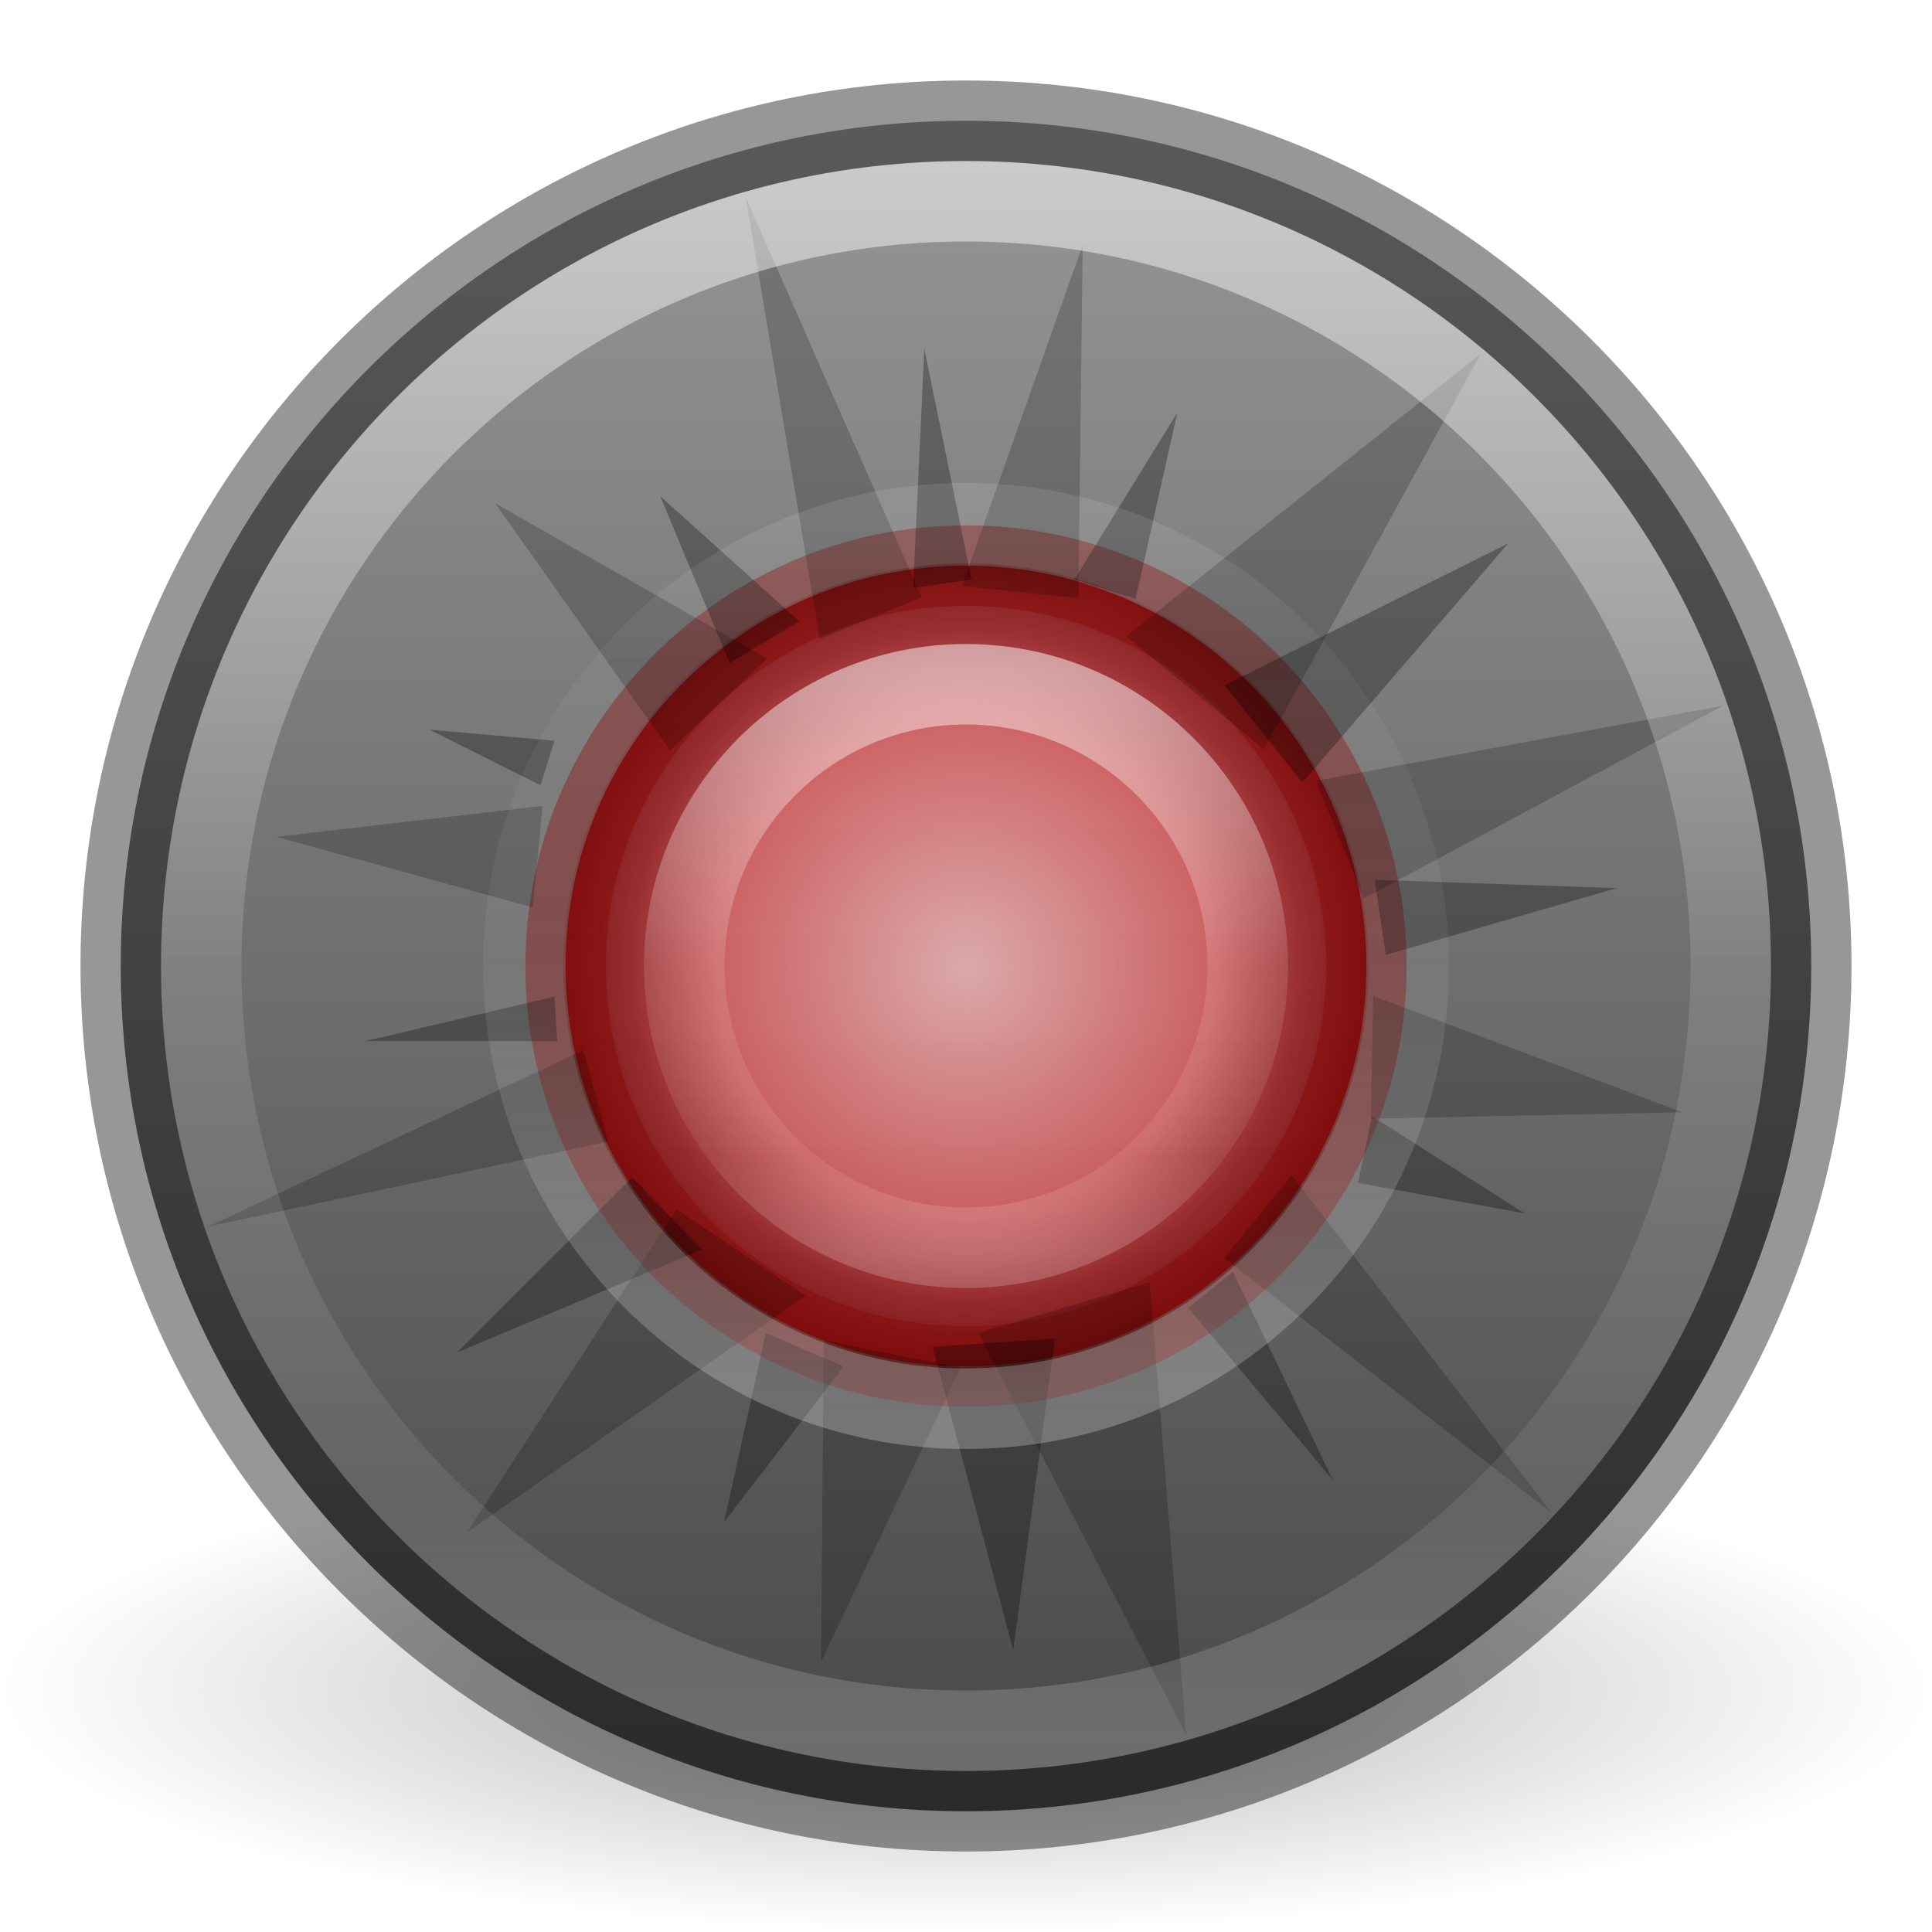
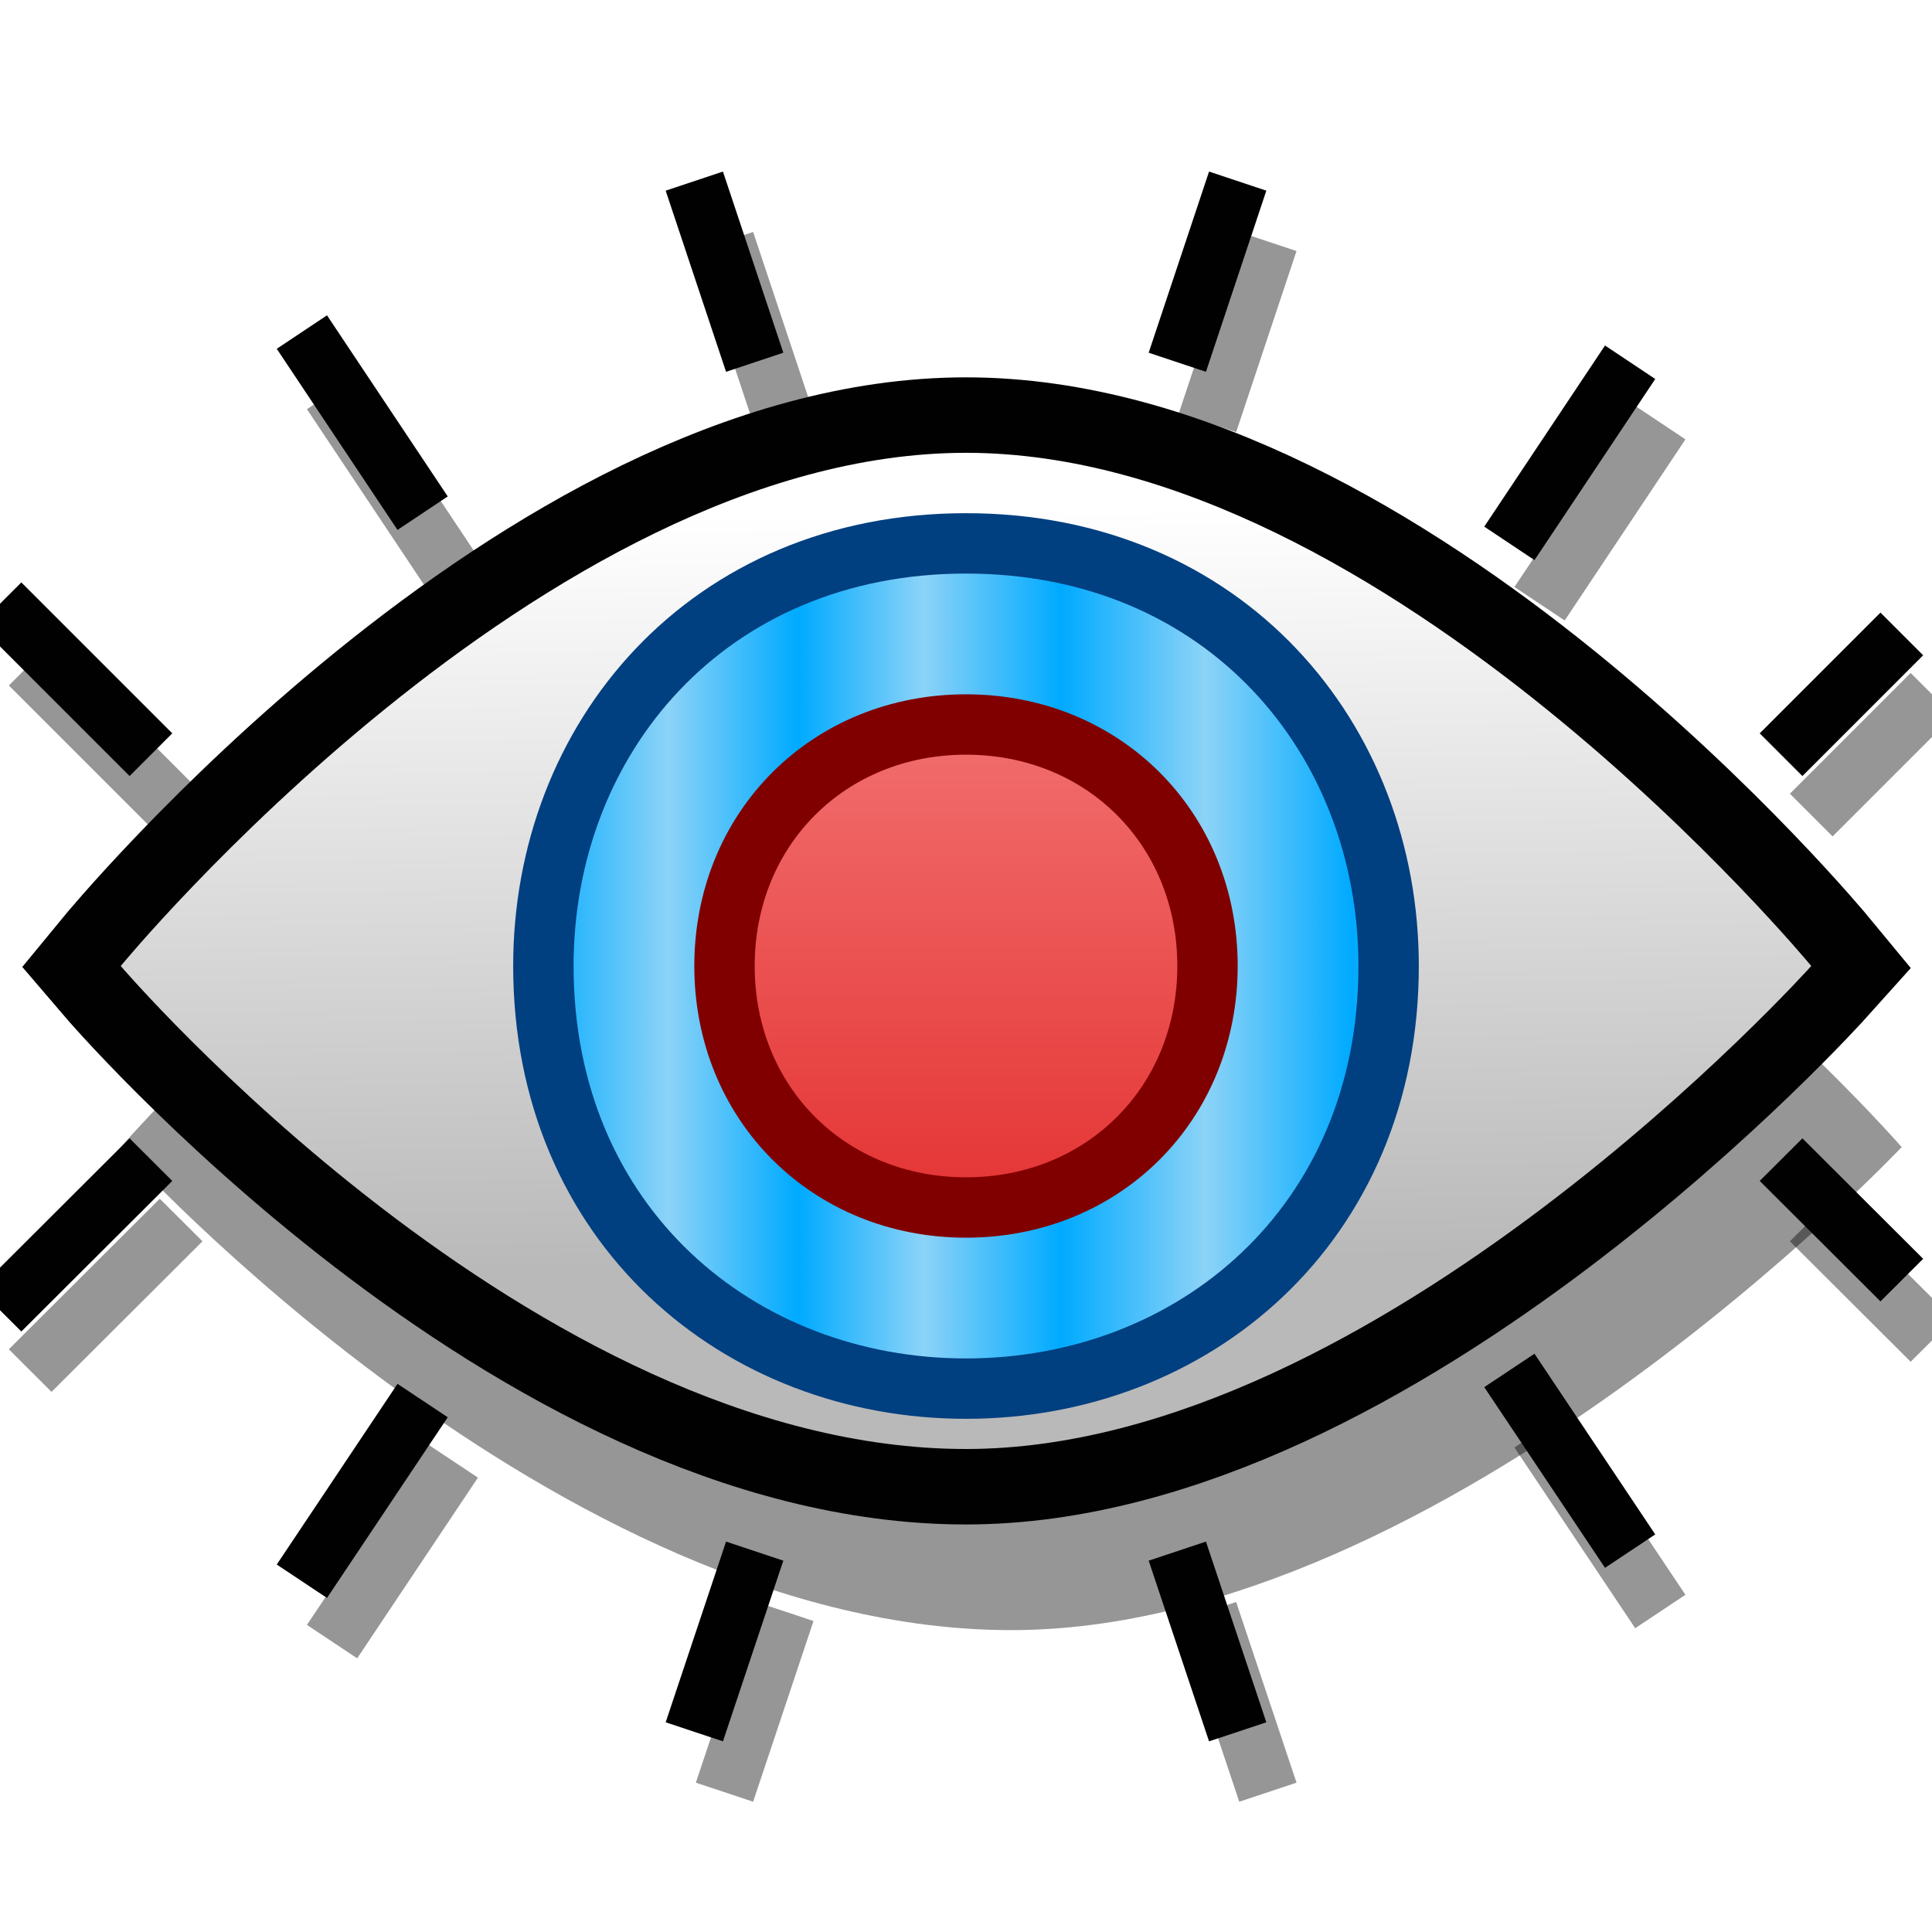
- <svg xmlns="http://www.w3.org/2000/svg" xmlns:xlink="http://www.w3.org/1999/xlink" version="1.1" width="24" height="24" id="svg3041">
-   <defs id="defs3043">
-     <linearGradient x1="71.204" y1="6.238" x2="71.204" y2="44.341" id="linearGradient3082" gradientUnits="userSpaceOnUse" gradientTransform="matrix(0.2972973,0,0,-0.2972973,-9.326179,19.53881)">
-       <stop id="stop4013-2" style="stop-color:#ffffff;stop-opacity:1" offset="0" />
-       <stop id="stop4015-4" style="stop-color:#ffffff;stop-opacity:0.235" offset="0.508" />
-       <stop id="stop4017-9" style="stop-color:#ffffff;stop-opacity:0.157" offset="0.835" />
-       <stop id="stop4019-0" style="stop-color:#ffffff;stop-opacity:0.392" offset="1" />
+ <svg xmlns="http://www.w3.org/2000/svg" version="1.1" width="64" height="64" color-interpolation="linearRGB">
+   <g>
+     <path style="fill:#010101; fill-opacity:0.412" d="M4 32C4 32 17.97 15 32 15C45.97 15 60 32 60 32C60 32 45.65 48 32 48C17.67 48 4 32 4 32z" transform="matrix(1.0535,0,0,1,-0.2142,6)" />
+     <path style="fill:none; stroke:#010101; stroke-width:5" d="M4 32C4 32 17.97 15 32 15C45.97 15 60 32 60 32C60 32 45.65 48 32 48C17.67 48 4 32 4 32z" />
+     <linearGradient id="gradient0" gradientUnits="userSpaceOnUse" x1="78.16" y1="16.23" x2="78.55" y2="41.13">
+       <stop offset="0" stop-color="#ffffff" />
+       <stop offset="1" stop-color="#b9b9b9" />
    </linearGradient>
-     <radialGradient cx="23.896" cy="3.99" r="20.397" id="radialGradient3085" gradientUnits="userSpaceOnUse" gradientTransform="matrix(0,0.5277072,-0.6965642,0,19.05016,-3.633549)">
-       <stop id="stop3244-4" style="stop-color:#f8b17e;stop-opacity:1" offset="0" />
-       <stop id="stop3246-5" style="stop-color:#e35d4f;stop-opacity:1" offset="0.262" />
-       <stop id="stop3248-0" style="stop-color:#c6262e;stop-opacity:1" offset="0.661" />
-       <stop id="stop3250-3" style="stop-color:#690b54;stop-opacity:1" offset="1" />
-     </radialGradient>
-     <linearGradient x1="7.078" y1="3.082" x2="7.078" y2="45.369" id="linearGradient3087" gradientUnits="userSpaceOnUse" gradientTransform="matrix(0.2211072,0,0,0.2211073,10.96429,8.507436)">
-       <stop id="stop2492-0" style="stop-color:#791235;stop-opacity:1" offset="0" />
-       <stop id="stop2494-6" style="stop-color:#c7321f;stop-opacity:1" offset="1" />
+     <path style="fill:url(#gradient0)" d="M4 32C4 32 17.97 15 32 15C45.97 15 60 32 60 32C60 32 45.65 48 32 48C17.67 48 4 32 4 32z" />
+     <path style="fill:none; stroke:#003f80; stroke-width:4" d="M32 19C24 19 19 25 19 32C19 40 25 45 32 45C39 45 45 40 45 32C45 25 40 19 32 19z" />
+     <linearGradient id="gradient1" gradientUnits="userSpaceOnUse" x1="0" y1="0" x2="64" y2="0">
+       <stop offset="0" stop-color="#00aaff" />
+       <stop offset="0.074" stop-color="#8cd3f7" />
+       <stop offset="0.143" stop-color="#00aaff" />
+       <stop offset="0.203" stop-color="#8cd3f7" />
+       <stop offset="0.275" stop-color="#00aaff" />
+       <stop offset="0.346" stop-color="#8cd3f7" />
+       <stop offset="0.413" stop-color="#00aaff" />
+       <stop offset="0.478" stop-color="#8cd3f7" />
+       <stop offset="0.549" stop-color="#00aaff" />
+       <stop offset="0.624" stop-color="#8cd3f7" />
+       <stop offset="0.7" stop-color="#00aaff" />
+       <stop offset="0.77" stop-color="#8cd3f7" />
+       <stop offset="0.849" stop-color="#00aaff" />
+       <stop offset="0.926" stop-color="#8cd3f7" />
+       <stop offset="1" stop-color="#00aaff" />
    </linearGradient>
-     <linearGradient x1="71.204" y1="6.238" x2="71.204" y2="44.341" id="linearGradient3101" gradientUnits="userSpaceOnUse" gradientTransform="matrix(0.5135135,0,0,0.5135135,-24.83613,-1.021284)">
-       <stop id="stop4013" style="stop-color:#ffffff;stop-opacity:1" offset="0" />
-       <stop id="stop4015" style="stop-color:#ffffff;stop-opacity:0.235" offset="0.508" />
-       <stop id="stop4017" style="stop-color:#ffffff;stop-opacity:0.157" offset="0.835" />
-       <stop id="stop4019" style="stop-color:#ffffff;stop-opacity:0.392" offset="1" />
+     <path style="fill:url(#gradient1)" d="M32 19C24 19 19 25 19 32C19 40 25 45 32 45C39 45 45 40 45 32C45 25 40 19 32 19z" />
+     <path style="fill:none; stroke:#800000; stroke-width:4" d="M32 25C28 25 25 28 25 32C25 36 28 39 32 39C36 39 39 36 39 32C39 28 36 25 32 25z" />
+     <linearGradient id="gradient2" gradientUnits="userSpaceOnUse" x1="162.06" y1="7.43" x2="162.06" y2="54.08">
+       <stop offset="0" stop-color="#ffabab" />
+       <stop offset="1" stop-color="#d90000" />
    </linearGradient>
-     <radialGradient cx="62.625" cy="4.625" r="10.625" id="radialGradient3109" gradientUnits="userSpaceOnUse" gradientTransform="matrix(1.129412,0,0,0.2823525,-58.72941,19.69412)">
-       <stop id="stop8840" style="stop-color:#000000;stop-opacity:1" offset="0" />
-       <stop id="stop8842" style="stop-color:#000000;stop-opacity:0" offset="1" />
-     </radialGradient>
-     <linearGradient x1="71.204" y1="6.238" x2="71.204" y2="44.341" id="linearGradient3101-3" gradientUnits="userSpaceOnUse" gradientTransform="matrix(0.5135135,0,0,0.5135135,-24.83613,-1.021284)">
-       <stop id="stop4013-6" style="stop-color:#ffffff;stop-opacity:1" offset="0" />
-       <stop id="stop4015-1" style="stop-color:#ffffff;stop-opacity:0.235" offset="0.508" />
-       <stop id="stop4017-2" style="stop-color:#ffffff;stop-opacity:0.157" offset="0.835" />
-       <stop id="stop4019-9" style="stop-color:#ffffff;stop-opacity:0.392" offset="1" />
-     </linearGradient>
-     <linearGradient x1="71.204" y1="6.238" x2="71.204" y2="44.341" id="linearGradient3032" xlink:href="#linearGradient3101-3" gradientUnits="userSpaceOnUse" gradientTransform="matrix(0.1891841,0,0,0.1891841,-1.570839,7.202909)" />
-     <linearGradient id="linearGradient3990">
-       <stop id="stop3992" style="stop-color:#ffffff;stop-opacity:1" offset="0" />
-       <stop id="stop3994" style="stop-color:#ffffff;stop-opacity:0" offset="1" />
-     </linearGradient>
-     <linearGradient x1="68.313" y1="52.925" x2="68.313" y2="65.922" id="linearGradient3259" xlink:href="#linearGradient3990" gradientUnits="userSpaceOnUse" gradientTransform="matrix(0.1750638,0,0,0.1750638,3.271541,1.511072)" />
-     <linearGradient x1="11" y1="0" x2="11" y2="22" id="linearGradient3191-2" xlink:href="#outerBackgroundGradient-0-5" gradientUnits="userSpaceOnUse" gradientTransform="matrix(1.105263,0,0,-1.105263,27.40143,23.88173)" />
-     <linearGradient id="outerBackgroundGradient-0-5">
-       <stop id="stop3864-8-6-3-9" style="stop-color:#414141;stop-opacity:1" offset="0" />
-       <stop id="stop3866-9-1-7-7" style="stop-color:#9d9d9d;stop-opacity:1" offset="1" />
-     </linearGradient>
-     <radialGradient cx="12" cy="12" r="3" fx="12" fy="12" id="radialGradient3193-2" xlink:href="#linearGradient3779-5" gradientUnits="userSpaceOnUse" />
-     <linearGradient id="linearGradient3779-5">
-       <stop id="stop3781-8" style="stop-color:#f6b8b9;stop-opacity:1" offset="0" />
-       <stop id="stop3791-5" style="stop-color:#e25e60;stop-opacity:1" offset="0.622" />
-       <stop id="stop3878-6" style="stop-color:#a01c1f;stop-opacity:1" offset="0.841" />
-       <stop id="stop3783-2" style="stop-color:#800002;stop-opacity:1" offset="1" />
-     </linearGradient>
-     <radialGradient cx="8.5" cy="8.5" r="2.5" fx="8.5" fy="8.5" id="radialGradient3195-6" xlink:href="#linearGradient3884-3" gradientUnits="userSpaceOnUse" />
-     <linearGradient id="linearGradient3884-3">
-       <stop id="stop3886-4" style="stop-color:#ffffff;stop-opacity:1" offset="0" />
-       <stop id="stop3888-5" style="stop-color:#ffffff;stop-opacity:0" offset="1" />
-     </linearGradient>
-     <radialGradient cx="8.5" cy="8.5" r="2.5" fx="8.5" fy="8.5" id="radialGradient3197-9" xlink:href="#linearGradient3884-3" gradientUnits="userSpaceOnUse" />
-     <linearGradient x1="11" y1="0" x2="11" y2="22" id="linearGradient4073" xlink:href="#outerBackgroundGradient-0-5" gradientUnits="userSpaceOnUse" gradientTransform="matrix(1.105263,0,0,-1.105263,-0.157895,24.15804)" />
-   </defs>
-   <path d="m 24,21 c 0,1.657 -5.373,3 -12,3 -6.627,0 -12,-1.343 -12,-3 0,-1.657 5.373,-3 12,-3 6.627,0 12,1.343 12,3 z" id="path8836" style="opacity:0.3;fill:url(#radialGradient3109);fill-rule:evenodd" />
-   <path d="m 12,22.5 c -5.792,0 -10.5,-4.708 -10.5,-10.5 C 1.5,6.208 6.208,1.5 12,1.5 c 5.792,0 10.5,4.708 10.5,10.5 0,5.792 -4.708,10.5 -10.5,10.5 z" id="path4791" style="fill:url(#linearGradient4073);fill-opacity:1;fill-rule:evenodd;stroke:none" />
-   <path d="m 15,12 a 3,3 0 1 1 -6,0 3,3 0 1 1 6,0 z" transform="matrix(1.657895,0,0,1.657895,-7.894736,-7.894588)" id="path3777" style="opacity:0.8;fill:url(#radialGradient3193-2);fill-opacity:1;stroke:none" />
-   <path d="m 15,12 a 3,3 0 1 1 -6,0 3,3 0 1 1 6,0 z" transform="matrix(1.657895,0,0,1.657895,-7.894736,-7.894588)" id="path3795" style="opacity:0.4;fill:none;stroke:#860200;stroke-width:0.603;stroke-miterlimit:4;stroke-opacity:1;stroke-dasharray:none" />
-   <path d="M 11.482,4.332 11.344,7.303 12.069,7.199 11.482,4.332 z m 3.143,0.794 -1.278,2.072 0.76,0.242 0.518,-2.314 z M 8.201,6.163 9.064,8.235 9.928,7.717 8.201,6.163 z M 18.735,6.75 15.212,8.512 16.179,9.721 18.735,6.75 z M 5.334,9.064 6.715,9.755 6.888,9.202 5.334,9.064 z m 11.743,1.865 0.138,0.933 2.867,-0.829 -3.005,-0.104 z m -10.189,1.451 -2.349,0.553 2.383,0 -0.035,-0.553 z m 10.155,1.485 -0.173,0.829 2.072,0.38 -1.9,-1.209 z M 7.855,14.625 5.679,16.801 8.719,15.523 7.855,14.625 z m 7.461,1.174 -0.553,0.449 1.796,2.141 -1.243,-2.59 z m -5.803,0.76 -0.518,2.349 1.485,-1.934 -0.967,-0.414 z m 3.592,0.069 -1.52,0.104 1.002,3.765 0.518,-3.868 z" id="path3793" style="opacity:0.3;fill:#000000;fill-opacity:1;stroke:none" />
-   <path d="M 9.263,2.448 10.183,7.937 11.45,7.421 9.263,2.448 z M 13.45,3.041 11.95,7.279 13.395,7.431 13.45,3.041 z M 6.152,6.252 8.323,9.321 9.529,8.182 6.152,6.252 z M 18.398,4.39 13.99,7.905 15.7,9.307 18.398,4.39 z M 3.432,10.396 6.619,11.272 6.74,10.011 3.432,10.396 z M 16.348,9.699 16.942,11.162 21.411,8.764 16.348,9.699 z M 7.244,13.046 2.589,15.236 7.555,14.181 7.244,13.046 z m 9.815,-0.674 -0.029,1.525 3.867,-0.08 -3.838,-1.444 z M 8.405,15.024 5.798,19.039 10.01,16.095 8.405,15.024 z m 7.643,-0.424 -0.841,1.026 4.062,3.162 -3.221,-4.188 z m -5.815,2.048 -0.033,3.997 1.731,-3.652 -1.698,-0.345 z m 4.049,-0.719 -2.126,0.629 2.58,4.995 -0.454,-5.624 z" id="path3880" style="opacity:0.2;fill:#000000;fill-opacity:1;stroke:none" />
-   <path d="M 17.5,12 C 17.5,8.963 15.037,6.5 12,6.5 8.963,6.5 6.5,8.963 6.5,12 c 0,3.038 2.462,5.5 5.5,5.5 3.037,0 5.5,-2.462 5.5,-5.5 z" id="path8655-6-1" style="opacity:0.25;color:#000000;fill:none;stroke:url(#linearGradient3082);stroke-width:1;stroke-linecap:round;stroke-linejoin:round;stroke-miterlimit:4;stroke-dasharray:none;stroke-dashoffset:0;enable-background:accumulate" />
-   <path d="m 21.5,12 c 0,5.247 -4.254,9.5 -9.5,9.5 C 6.753,21.5 2.5,17.246 2.5,12 2.5,6.753 6.753,2.5 12,2.5 17.246,2.5 21.5,6.753 21.5,12 z" id="path8655-6" style="opacity:0.5;color:#000000;fill:none;stroke:url(#linearGradient3101);stroke-width:1;stroke-linecap:round;stroke-linejoin:round;stroke-miterlimit:4;stroke-dasharray:none;stroke-dashoffset:0;enable-background:accumulate" />
-   <path d="M 15.5,12 C 15.5,13.933 13.933,15.5 12,15.5 c -1.933,0 -3.5,-1.567 -3.5,-3.5 0,-1.933 1.567,-3.5 3.5,-3.5 1.933,0 3.5,1.567 3.5,3.5 z" id="path8655-6-3" style="opacity:0.5;color:#000000;fill:none;stroke:url(#linearGradient3032);stroke-width:1;stroke-linecap:round;stroke-linejoin:round;stroke-miterlimit:4;stroke-dasharray:none;stroke-dashoffset:0;enable-background:accumulate" />
-   <g transform="matrix(1.105263,0,0,1.105263,26.29616,0.6712028)" id="layer2" />
-   <path d="m 1.5,12 c 0,5.792 4.708,10.5 10.5,10.5 5.792,0 10.5,-4.708 10.5,-10.5 0,-5.792 -4.708,-10.5 -10.5,-10.5 -5.792,0 -10.5,4.708 -10.5,10.5 z" id="path3804" style="opacity:0.41;fill:none;stroke:#000000;stroke-width:1;stroke-opacity:1" />
+     <path style="fill:url(#gradient2)" d="M32 25C28 25 25 28 25 32C25 36 28 39 32 39C36 39 39 36 39 32C39 28 36 25 32 25z" />
+     <path style="fill:none; stroke:#010101; stroke-opacity:0.412; stroke-width:2" d="M5 25L0 20            M14 17L10 11            M25 12L23 6            M39 12L41 6            M50 18L54 12            M59 25L63 21" transform="matrix(1,0,0,1,1,2)" />
+     <path style="fill:none; stroke:#010101; stroke-width:2" d="M5 25L0 20            M14 17L10 11            M25 12L23 6            M39 12L41 6            M50 18L54 12            M59 25L63 21" />
+     <path style="fill:none; stroke:#010101; stroke-opacity:0.412; stroke-width:2" d="M5 25L0 20            M14 17L10 11            M25 12L23 6            M39 12L41 6            M50 18L54 12            M59 25L63 21" transform="matrix(1,0,0,-0.9976,1,65.3543)" />
+     <path style="fill:none; stroke:#010101; stroke-width:2" d="M5 25L0 20            M14 17L10 11            M25 12L23 6            M39 12L41 6            M50 18L54 12            M59 25L63 21" transform="matrix(1,0,0,-0.9976,0,63.3543)" />
+   </g>
</svg>
